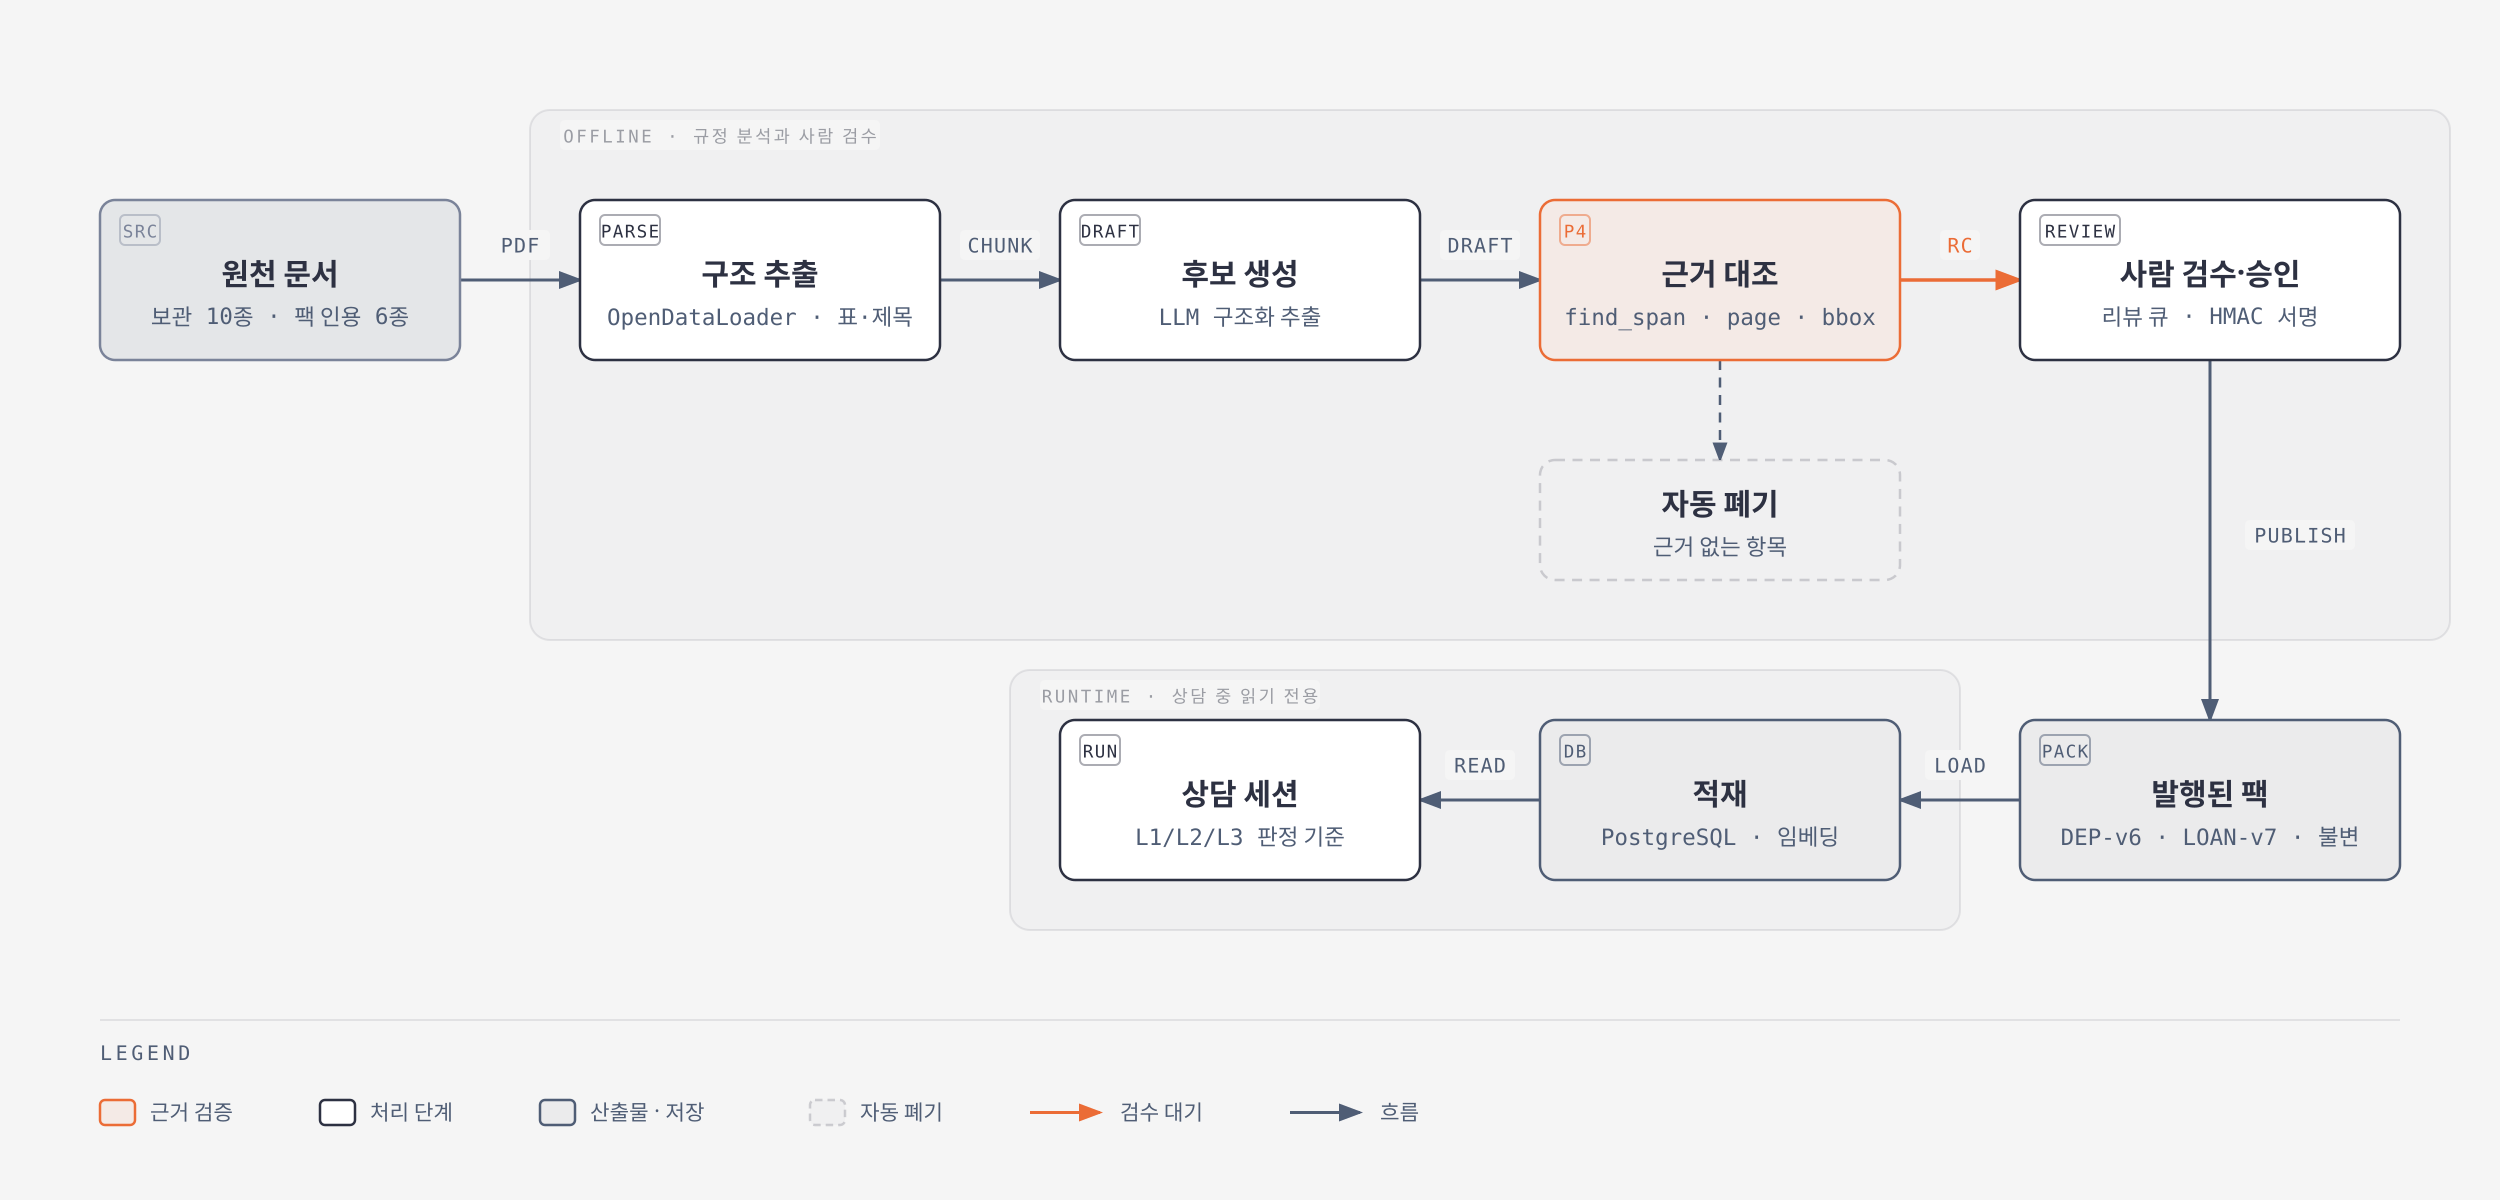
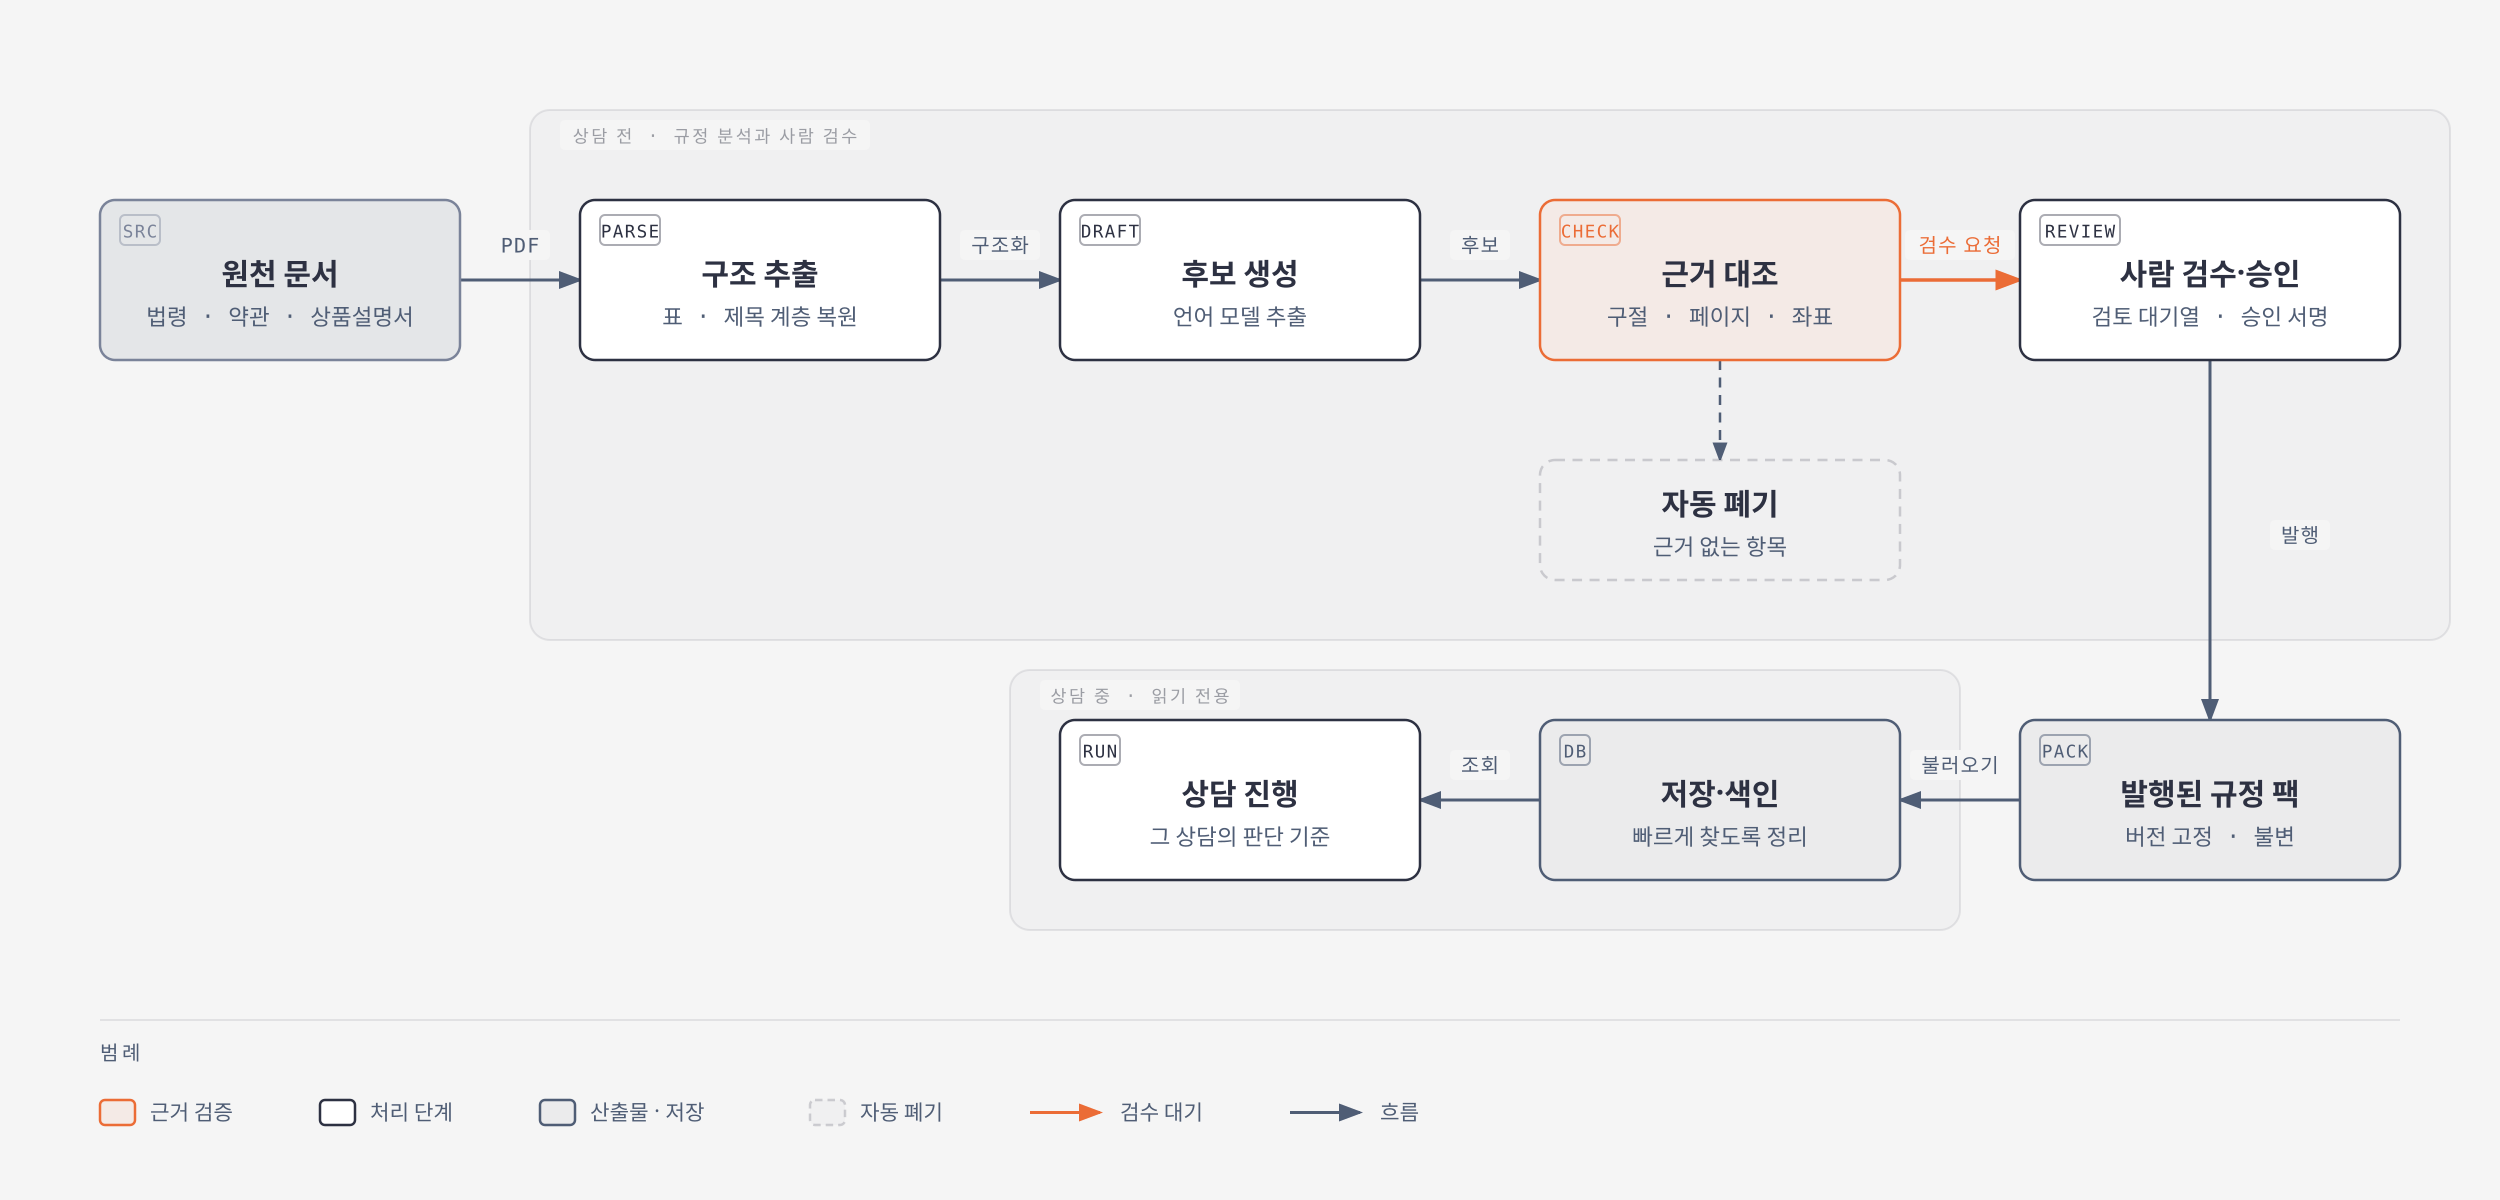
<svg xmlns="http://www.w3.org/2000/svg" viewBox="0 0 1000 480" role="img" aria-labelledby="04-rulepack-title 04-rulepack-desc">
  <defs>
    <marker id="arrow" markerWidth="8" markerHeight="6" refX="7" refY="3" orient="auto">
      <polygon points="0 0, 8 3, 0 6" fill="#4f5d75" />
    </marker>
    <marker id="arrow-accent" markerWidth="8" markerHeight="6" refX="7" refY="3" orient="auto">
      <polygon points="0 0, 8 3, 0 6" fill="#eb6c36" />
    </marker>
    <marker id="arrow-link" markerWidth="8" markerHeight="6" refX="7" refY="3" orient="auto">
      <polygon points="0 0, 8 3, 0 6" fill="#2e5aa8" />
    </marker>
  </defs>
  <rect width="100%" height="100%" fill="#f5f5f5" />
  <g transform="translate(0,-64)">
    <rect x="212" y="108" width="768" height="212" rx="8" fill="rgba(45,49,66,0.02)" stroke="rgba(45,49,66,0.10)" stroke-width="0.8" />
-     <rect x="224" y="112" width="128" height="12" rx="2" fill="#f5f5f5" />
-     <text x="288" y="121" fill="rgba(45,49,66,0.45)" font-size="7" font-family="'Geist Mono', 'Malgun Gothic', ui-monospace, monospace" text-anchor="middle" letter-spacing="0.14em">OFFLINE · 규정 분석과 사람 검수</text>
+     <rect x="224" y="112" width="124" height="12" rx="2" fill="#f5f5f5" />
+     <text x="286" y="121" fill="rgba(45,49,66,0.45)" font-size="7" font-family="'Geist Mono', 'Malgun Gothic', ui-monospace, monospace" text-anchor="middle" letter-spacing="0.14em">상담 전 · 규정 분석과 사람 검수</text>
    <rect x="404" y="332" width="380" height="104" rx="8" fill="rgba(45,49,66,0.02)" stroke="rgba(45,49,66,0.10)" stroke-width="0.8" />
-     <rect x="416" y="336" width="112" height="12" rx="2" fill="#f5f5f5" />
-     <text x="472" y="345" fill="rgba(45,49,66,0.45)" font-size="7" font-family="'Geist Mono', 'Malgun Gothic', ui-monospace, monospace" text-anchor="middle" letter-spacing="0.14em">RUNTIME · 상담 중 읽기 전용</text>
+     <rect x="416" y="336" width="80" height="12" rx="2" fill="#f5f5f5" />
+     <text x="456" y="345" fill="rgba(45,49,66,0.45)" font-size="7" font-family="'Geist Mono', 'Malgun Gothic', ui-monospace, monospace" text-anchor="middle" letter-spacing="0.14em">상담 중 · 읽기 전용</text>
    <path d="M 184,176 L 232,176" fill="none" stroke="#4f5d75" stroke-width="1.2" marker-end="url(#arrow)" />
    <path d="M 376,176 L 424,176" fill="none" stroke="#4f5d75" stroke-width="1.2" marker-end="url(#arrow)" />
    <path d="M 568,176 L 616,176" fill="none" stroke="#4f5d75" stroke-width="1.2" marker-end="url(#arrow)" />
    <path d="M 760,176 L 808,176" fill="none" stroke="#eb6c36" stroke-width="1.4" marker-end="url(#arrow-accent)" />
    <path d="M 688,208 L 688,248" fill="none" stroke="#4f5d75" stroke-width="1" stroke-dasharray="4,3" marker-end="url(#arrow)" />
    <path d="M 884,208 L 884,352" fill="none" stroke="#4f5d75" stroke-width="1.2" marker-end="url(#arrow)" />
    <path d="M 808,384 L 760,384" fill="none" stroke="#4f5d75" stroke-width="1.2" marker-end="url(#arrow)" />
    <path d="M 616,384 L 568,384" fill="none" stroke="#4f5d75" stroke-width="1.2" marker-end="url(#arrow)" />
    <rect x="196" y="156" width="24" height="12" rx="2" fill="#f5f5f5" />
    <text x="208" y="165" fill="#4f5d75" font-size="8" font-family="'Geist Mono', 'Malgun Gothic', ui-monospace, monospace" text-anchor="middle" letter-spacing="0.06em">PDF</text>
    <rect x="384" y="156" width="32" height="12" rx="2" fill="#f5f5f5" />
-     <text x="400" y="165" fill="#4f5d75" font-size="8" font-family="'Geist Mono', 'Malgun Gothic', ui-monospace, monospace" text-anchor="middle" letter-spacing="0.06em">CHUNK</text>
-     <rect x="576" y="156" width="32" height="12" rx="2" fill="#f5f5f5" />
-     <text x="592" y="165" fill="#4f5d75" font-size="8" font-family="'Geist Mono', 'Malgun Gothic', ui-monospace, monospace" text-anchor="middle" letter-spacing="0.06em">DRAFT</text>
-     <rect x="776" y="156" width="16" height="12" rx="2" fill="#f5f5f5" />
-     <text x="784" y="165" fill="#eb6c36" font-size="8" font-family="'Geist Mono', 'Malgun Gothic', ui-monospace, monospace" text-anchor="middle" letter-spacing="0.06em">RC</text>
-     <rect x="898" y="272" width="44" height="12" rx="2" fill="#f5f5f5" />
-     <text x="920" y="281" fill="#4f5d75" font-size="8" font-family="'Geist Mono', 'Malgun Gothic', ui-monospace, monospace" text-anchor="middle" letter-spacing="0.06em">PUBLISH</text>
-     <rect x="770" y="364" width="28" height="12" rx="2" fill="#f5f5f5" />
-     <text x="784" y="373" fill="#4f5d75" font-size="8" font-family="'Geist Mono', 'Malgun Gothic', ui-monospace, monospace" text-anchor="middle" letter-spacing="0.06em">LOAD</text>
-     <rect x="578" y="364" width="28" height="12" rx="2" fill="#f5f5f5" />
-     <text x="592" y="373" fill="#4f5d75" font-size="8" font-family="'Geist Mono', 'Malgun Gothic', ui-monospace, monospace" text-anchor="middle" letter-spacing="0.06em">READ</text>
+     <text x="400" y="165" fill="#4f5d75" font-size="8" font-family="'Geist Mono', 'Malgun Gothic', ui-monospace, monospace" text-anchor="middle" letter-spacing="0.06em">구조화</text>
+     <rect x="580" y="156" width="24" height="12" rx="2" fill="#f5f5f5" />
+     <text x="592" y="165" fill="#4f5d75" font-size="8" font-family="'Geist Mono', 'Malgun Gothic', ui-monospace, monospace" text-anchor="middle" letter-spacing="0.06em">후보</text>
+     <rect x="762" y="156" width="44" height="12" rx="2" fill="#f5f5f5" />
+     <text x="784" y="165" fill="#eb6c36" font-size="8" font-family="'Geist Mono', 'Malgun Gothic', ui-monospace, monospace" text-anchor="middle" letter-spacing="0.06em">검수 요청</text>
+     <rect x="908" y="272" width="24" height="12" rx="2" fill="#f5f5f5" />
+     <text x="920" y="281" fill="#4f5d75" font-size="8" font-family="'Geist Mono', 'Malgun Gothic', ui-monospace, monospace" text-anchor="middle" letter-spacing="0.06em">발행</text>
+     <rect x="764" y="364" width="40" height="12" rx="2" fill="#f5f5f5" />
+     <text x="784" y="373" fill="#4f5d75" font-size="8" font-family="'Geist Mono', 'Malgun Gothic', ui-monospace, monospace" text-anchor="middle" letter-spacing="0.06em">불러오기</text>
+     <rect x="580" y="364" width="24" height="12" rx="2" fill="#f5f5f5" />
+     <text x="592" y="373" fill="#4f5d75" font-size="8" font-family="'Geist Mono', 'Malgun Gothic', ui-monospace, monospace" text-anchor="middle" letter-spacing="0.06em">조회</text>
    <rect x="40" y="144" width="144" height="64" rx="6" fill="#f5f5f5" />
    <rect x="40" y="144" width="144" height="64" rx="6" fill="rgba(79,93,117,0.10)" stroke="#7a8399" stroke-width="1" />
    <rect x="48" y="150" width="16" height="12" rx="2" fill="transparent" stroke="rgba(122,131,153,0.40)" stroke-width="0.8" />
    <text x="56" y="159" fill="#7a8399" font-size="7" font-family="'Geist Mono', 'Malgun Gothic', ui-monospace, monospace" text-anchor="middle" letter-spacing="0.08em">SRC</text>
    <text x="112" y="178" fill="#2d3142" font-size="12" font-weight="600" font-family="'Geist', 'Malgun Gothic', system-ui, sans-serif" text-anchor="middle">원천 문서</text>
-     <text x="112" y="194" fill="#4f5d75" font-size="9" font-family="'Geist Mono', 'Malgun Gothic', ui-monospace, monospace" text-anchor="middle">보관 10종 · 팩 인용 6종</text>
+     <text x="112" y="194" fill="#4f5d75" font-size="9" font-family="'Geist Mono', 'Malgun Gothic', ui-monospace, monospace" text-anchor="middle">법령 · 약관 · 상품설명서</text>
    <rect x="232" y="144" width="144" height="64" rx="6" fill="#f5f5f5" />
    <rect x="232" y="144" width="144" height="64" rx="6" fill="#ffffff" stroke="#2d3142" stroke-width="1" />
    <rect x="240" y="150" width="24" height="12" rx="2" fill="transparent" stroke="rgba(45,49,66,0.40)" stroke-width="0.8" />
    <text x="252" y="159" fill="#2d3142" font-size="7" font-family="'Geist Mono', 'Malgun Gothic', ui-monospace, monospace" text-anchor="middle" letter-spacing="0.08em">PARSE</text>
    <text x="304" y="178" fill="#2d3142" font-size="12" font-weight="600" font-family="'Geist', 'Malgun Gothic', system-ui, sans-serif" text-anchor="middle">구조 추출</text>
-     <text x="304" y="194" fill="#4f5d75" font-size="9" font-family="'Geist Mono', 'Malgun Gothic', ui-monospace, monospace" text-anchor="middle">OpenDataLoader · 표·제목</text>
+     <text x="304" y="194" fill="#4f5d75" font-size="9" font-family="'Geist Mono', 'Malgun Gothic', ui-monospace, monospace" text-anchor="middle">표 · 제목 계층 복원</text>
    <rect x="424" y="144" width="144" height="64" rx="6" fill="#f5f5f5" />
    <rect x="424" y="144" width="144" height="64" rx="6" fill="#ffffff" stroke="#2d3142" stroke-width="1" />
    <rect x="432" y="150" width="24" height="12" rx="2" fill="transparent" stroke="rgba(45,49,66,0.40)" stroke-width="0.8" />
    <text x="444" y="159" fill="#2d3142" font-size="7" font-family="'Geist Mono', 'Malgun Gothic', ui-monospace, monospace" text-anchor="middle" letter-spacing="0.08em">DRAFT</text>
    <text x="496" y="178" fill="#2d3142" font-size="12" font-weight="600" font-family="'Geist', 'Malgun Gothic', system-ui, sans-serif" text-anchor="middle">후보 생성</text>
-     <text x="496" y="194" fill="#4f5d75" font-size="9" font-family="'Geist Mono', 'Malgun Gothic', ui-monospace, monospace" text-anchor="middle">LLM 구조화 추출</text>
+     <text x="496" y="194" fill="#4f5d75" font-size="9" font-family="'Geist Mono', 'Malgun Gothic', ui-monospace, monospace" text-anchor="middle">언어 모델 추출</text>
    <rect x="616" y="144" width="144" height="64" rx="6" fill="#f5f5f5" />
    <rect x="616" y="144" width="144" height="64" rx="6" fill="rgba(235,108,54,0.08)" stroke="#eb6c36" stroke-width="1" />
-     <rect x="624" y="150" width="12" height="12" rx="2" fill="transparent" stroke="rgba(235,108,54,0.50)" stroke-width="0.8" />
-     <text x="630" y="159" fill="#eb6c36" font-size="7" font-family="'Geist Mono', 'Malgun Gothic', ui-monospace, monospace" text-anchor="middle" letter-spacing="0.08em">P4</text>
+     <rect x="624" y="150" width="24" height="12" rx="2" fill="transparent" stroke="rgba(235,108,54,0.50)" stroke-width="0.8" />
+     <text x="636" y="159" fill="#eb6c36" font-size="7" font-family="'Geist Mono', 'Malgun Gothic', ui-monospace, monospace" text-anchor="middle" letter-spacing="0.08em">CHECK</text>
    <text x="688" y="178" fill="#2d3142" font-size="12" font-weight="600" font-family="'Geist', 'Malgun Gothic', system-ui, sans-serif" text-anchor="middle">근거 대조</text>
-     <text x="688" y="194" fill="#4f5d75" font-size="9" font-family="'Geist Mono', 'Malgun Gothic', ui-monospace, monospace" text-anchor="middle">find_span · page · bbox</text>
+     <text x="688" y="194" fill="#4f5d75" font-size="9" font-family="'Geist Mono', 'Malgun Gothic', ui-monospace, monospace" text-anchor="middle">구절 · 페이지 · 좌표</text>
    <rect x="808" y="144" width="152" height="64" rx="6" fill="#f5f5f5" />
    <rect x="808" y="144" width="152" height="64" rx="6" fill="#ffffff" stroke="#2d3142" stroke-width="1" />
    <rect x="816" y="150" width="32" height="12" rx="2" fill="transparent" stroke="rgba(45,49,66,0.40)" stroke-width="0.8" />
    <text x="832" y="159" fill="#2d3142" font-size="7" font-family="'Geist Mono', 'Malgun Gothic', ui-monospace, monospace" text-anchor="middle" letter-spacing="0.08em">REVIEW</text>
    <text x="884" y="178" fill="#2d3142" font-size="12" font-weight="600" font-family="'Geist', 'Malgun Gothic', system-ui, sans-serif" text-anchor="middle">사람 검수·승인</text>
-     <text x="884" y="194" fill="#4f5d75" font-size="9" font-family="'Geist Mono', 'Malgun Gothic', ui-monospace, monospace" text-anchor="middle">리뷰 큐 · HMAC 서명</text>
+     <text x="884" y="194" fill="#4f5d75" font-size="9" font-family="'Geist Mono', 'Malgun Gothic', ui-monospace, monospace" text-anchor="middle">검토 대기열 · 승인 서명</text>
    <rect x="616" y="248" width="144" height="48" rx="6" fill="#f5f5f5" />
    <rect x="616" y="248" width="144" height="48" rx="6" fill="rgba(45,49,66,0.02)" stroke="rgba(45,49,66,0.20)" stroke-width="1" stroke-dasharray="4,3" />
    <text x="688" y="270" fill="#2d3142" font-size="12" font-weight="600" font-family="'Geist', 'Malgun Gothic', system-ui, sans-serif" text-anchor="middle">자동 폐기</text>
    <text x="688" y="286" fill="#4f5d75" font-size="9" font-family="'Geist Mono', 'Malgun Gothic', ui-monospace, monospace" text-anchor="middle">근거 없는 항목</text>
    <rect x="808" y="352" width="152" height="64" rx="6" fill="#f5f5f5" />
    <rect x="808" y="352" width="152" height="64" rx="6" fill="rgba(45,49,66,0.05)" stroke="#4f5d75" stroke-width="1" />
    <rect x="816" y="358" width="20" height="12" rx="2" fill="transparent" stroke="rgba(79,93,117,0.50)" stroke-width="0.8" />
    <text x="826" y="367" fill="#4f5d75" font-size="7" font-family="'Geist Mono', 'Malgun Gothic', ui-monospace, monospace" text-anchor="middle" letter-spacing="0.08em">PACK</text>
-     <text x="884" y="386" fill="#2d3142" font-size="12" font-weight="600" font-family="'Geist', 'Malgun Gothic', system-ui, sans-serif" text-anchor="middle">발행된 팩</text>
-     <text x="884" y="402" fill="#4f5d75" font-size="9" font-family="'Geist Mono', 'Malgun Gothic', ui-monospace, monospace" text-anchor="middle">DEP-v6 · LOAN-v7 · 불변</text>
+     <text x="884" y="386" fill="#2d3142" font-size="12" font-weight="600" font-family="'Geist', 'Malgun Gothic', system-ui, sans-serif" text-anchor="middle">발행된 규정 팩</text>
+     <text x="884" y="402" fill="#4f5d75" font-size="9" font-family="'Geist Mono', 'Malgun Gothic', ui-monospace, monospace" text-anchor="middle">버전 고정 · 불변</text>
    <rect x="616" y="352" width="144" height="64" rx="6" fill="#f5f5f5" />
    <rect x="616" y="352" width="144" height="64" rx="6" fill="rgba(45,49,66,0.05)" stroke="#4f5d75" stroke-width="1" />
    <rect x="624" y="358" width="12" height="12" rx="2" fill="transparent" stroke="rgba(79,93,117,0.50)" stroke-width="0.8" />
    <text x="630" y="367" fill="#4f5d75" font-size="7" font-family="'Geist Mono', 'Malgun Gothic', ui-monospace, monospace" text-anchor="middle" letter-spacing="0.08em">DB</text>
-     <text x="688" y="386" fill="#2d3142" font-size="12" font-weight="600" font-family="'Geist', 'Malgun Gothic', system-ui, sans-serif" text-anchor="middle">적재</text>
-     <text x="688" y="402" fill="#4f5d75" font-size="9" font-family="'Geist Mono', 'Malgun Gothic', ui-monospace, monospace" text-anchor="middle">PostgreSQL · 임베딩</text>
+     <text x="688" y="386" fill="#2d3142" font-size="12" font-weight="600" font-family="'Geist', 'Malgun Gothic', system-ui, sans-serif" text-anchor="middle">저장·색인</text>
+     <text x="688" y="402" fill="#4f5d75" font-size="9" font-family="'Geist Mono', 'Malgun Gothic', ui-monospace, monospace" text-anchor="middle">빠르게 찾도록 정리</text>
    <rect x="424" y="352" width="144" height="64" rx="6" fill="#f5f5f5" />
    <rect x="424" y="352" width="144" height="64" rx="6" fill="#ffffff" stroke="#2d3142" stroke-width="1" />
    <rect x="432" y="358" width="16" height="12" rx="2" fill="transparent" stroke="rgba(45,49,66,0.40)" stroke-width="0.8" />
    <text x="440" y="367" fill="#2d3142" font-size="7" font-family="'Geist Mono', 'Malgun Gothic', ui-monospace, monospace" text-anchor="middle" letter-spacing="0.08em">RUN</text>
-     <text x="496" y="386" fill="#2d3142" font-size="12" font-weight="600" font-family="'Geist', 'Malgun Gothic', system-ui, sans-serif" text-anchor="middle">상담 세션</text>
-     <text x="496" y="402" fill="#4f5d75" font-size="9" font-family="'Geist Mono', 'Malgun Gothic', ui-monospace, monospace" text-anchor="middle">L1/L2/L3 판정 기준</text>
+     <text x="496" y="386" fill="#2d3142" font-size="12" font-weight="600" font-family="'Geist', 'Malgun Gothic', system-ui, sans-serif" text-anchor="middle">상담 진행</text>
+     <text x="496" y="402" fill="#4f5d75" font-size="9" font-family="'Geist Mono', 'Malgun Gothic', ui-monospace, monospace" text-anchor="middle">그 상담의 판단 기준</text>
  </g>
  <line x1="40" y1="408" x2="960" y2="408" stroke="rgba(45,49,66,0.10)" stroke-width="0.8" />
-   <text x="40" y="424" fill="#4f5d75" font-size="8" font-family="'Geist Mono', 'Malgun Gothic', ui-monospace, monospace" letter-spacing="0.18em">LEGEND</text>
+   <text x="40" y="424" fill="#4f5d75" font-size="8" font-family="'Geist Mono', 'Malgun Gothic', ui-monospace, monospace" letter-spacing="0.18em">범례</text>
  <rect x="40" y="440" width="14" height="10" rx="2" fill="rgba(235,108,54,0.08)" stroke="#eb6c36" stroke-width="1" />
  <text x="60" y="448" fill="#4f5d75" font-size="8.5" font-family="'Geist', 'Malgun Gothic', system-ui, sans-serif">근거 검증</text>
  <rect x="128" y="440" width="14" height="10" rx="2" fill="#ffffff" stroke="#2d3142" stroke-width="1" />
  <text x="148" y="448" fill="#4f5d75" font-size="8.5" font-family="'Geist', 'Malgun Gothic', system-ui, sans-serif">처리 단계</text>
  <rect x="216" y="440" width="14" height="10" rx="2" fill="rgba(45,49,66,0.05)" stroke="#4f5d75" stroke-width="1" />
  <text x="236" y="448" fill="#4f5d75" font-size="8.5" font-family="'Geist', 'Malgun Gothic', system-ui, sans-serif">산출물 · 저장</text>
  <rect x="324" y="440" width="14" height="10" rx="2" fill="rgba(45,49,66,0.02)" stroke="rgba(45,49,66,0.20)" stroke-width="1" stroke-dasharray="3,2" />
  <text x="344" y="448" fill="#4f5d75" font-size="8.5" font-family="'Geist', 'Malgun Gothic', system-ui, sans-serif">자동 폐기</text>
  <line x1="412" y1="445" x2="440" y2="445" stroke="#eb6c36" stroke-width="1.2" marker-end="url(#arrow-accent)" />
  <text x="448" y="448" fill="#4f5d75" font-size="8.5" font-family="'Geist', 'Malgun Gothic', system-ui, sans-serif">검수 대기</text>
  <line x1="516" y1="445" x2="544" y2="445" stroke="#4f5d75" stroke-width="1.2" marker-end="url(#arrow)" />
  <text x="552" y="448" fill="#4f5d75" font-size="8.5" font-family="'Geist', 'Malgun Gothic', system-ui, sans-serif">흐름</text>
</svg>
